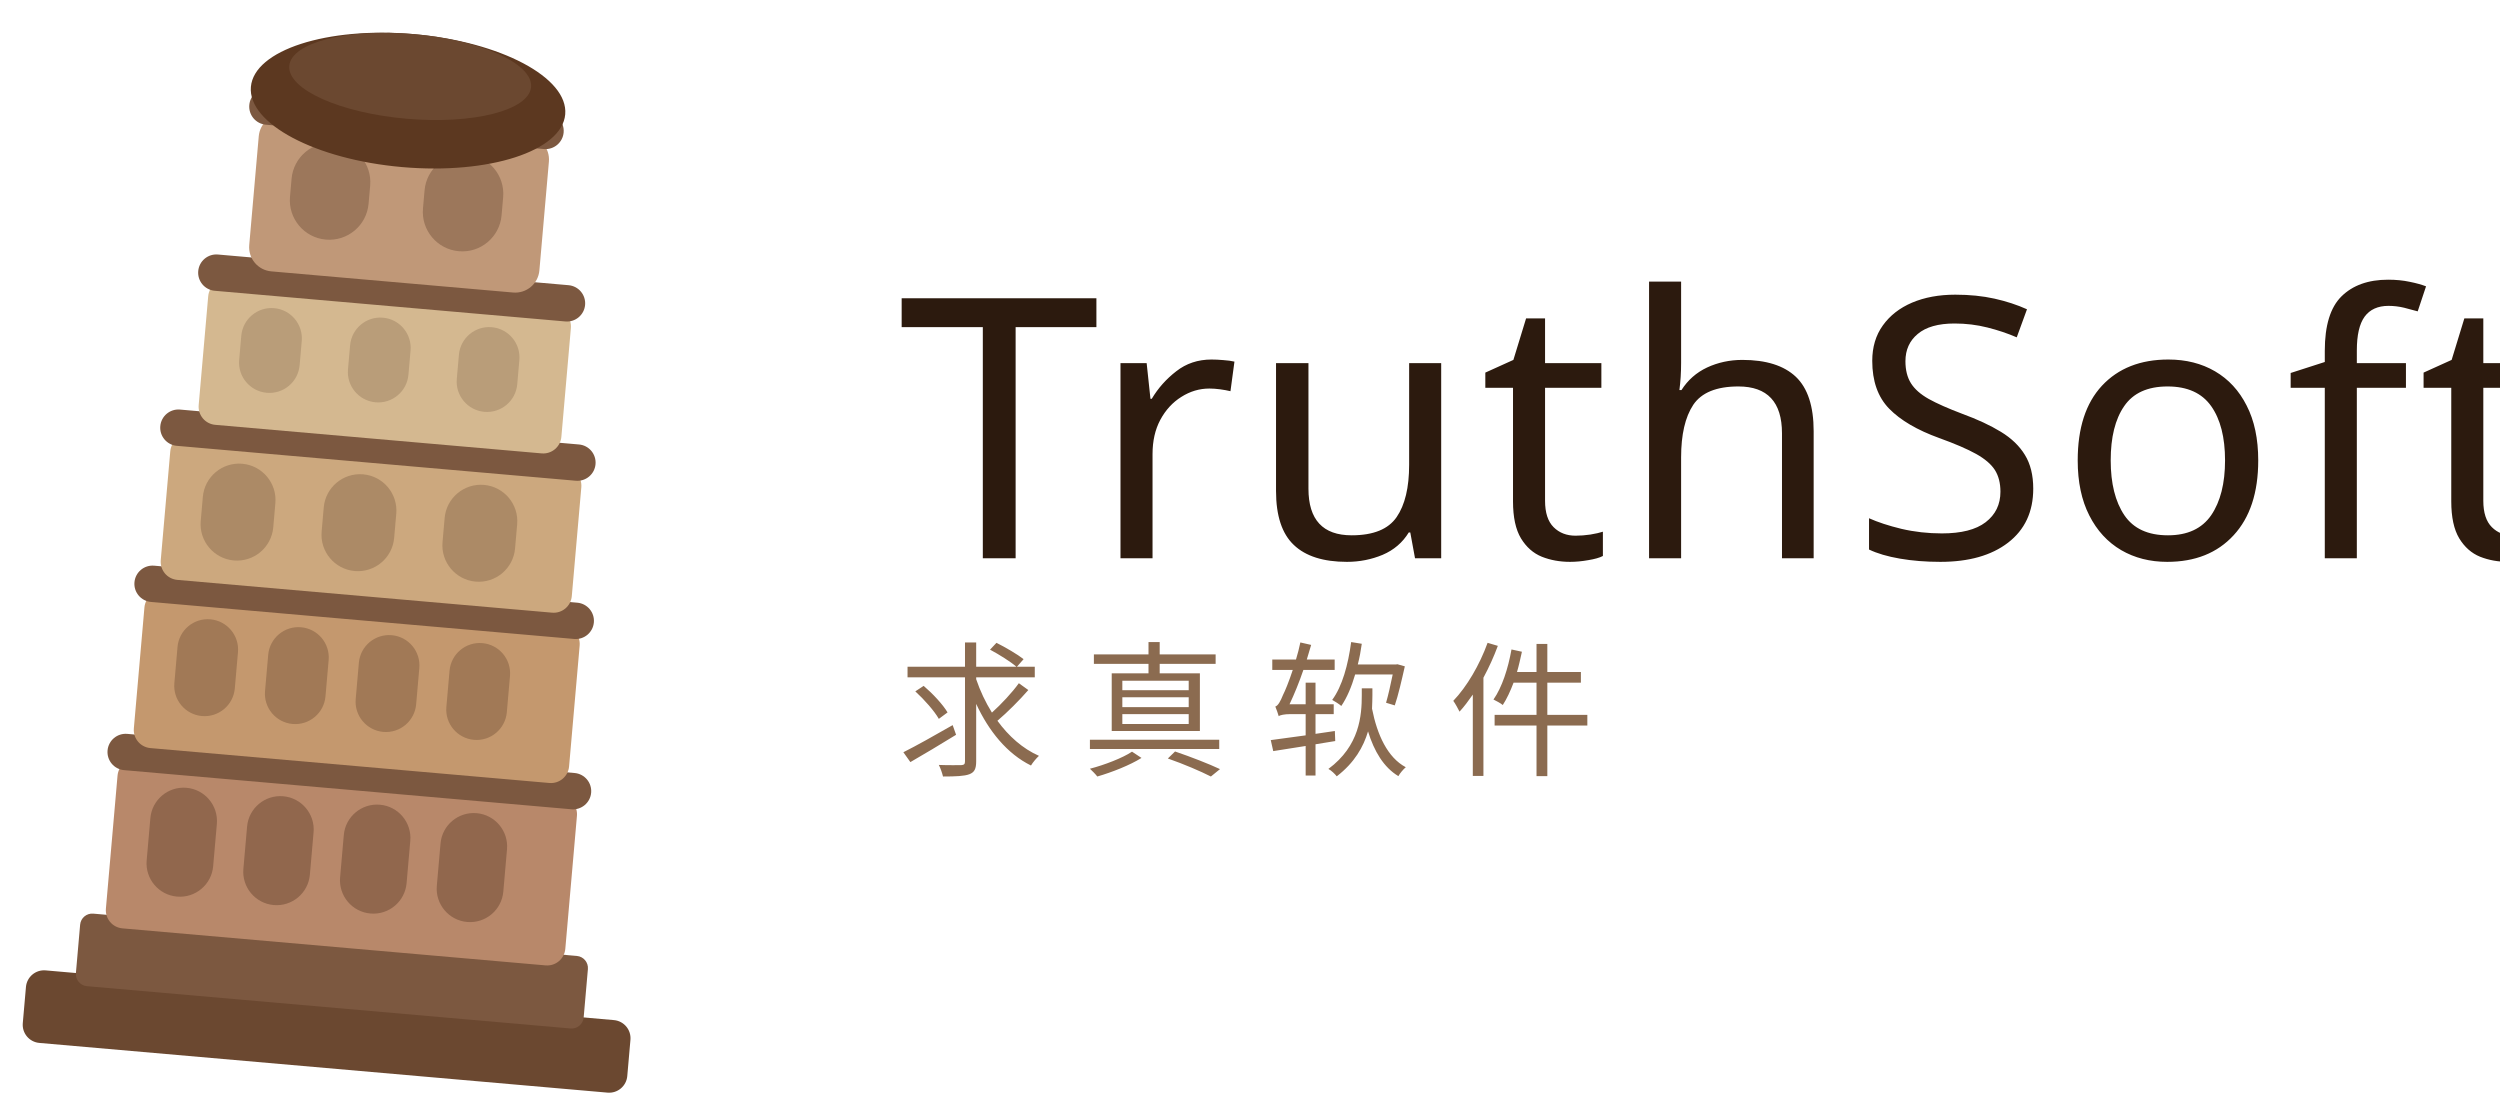
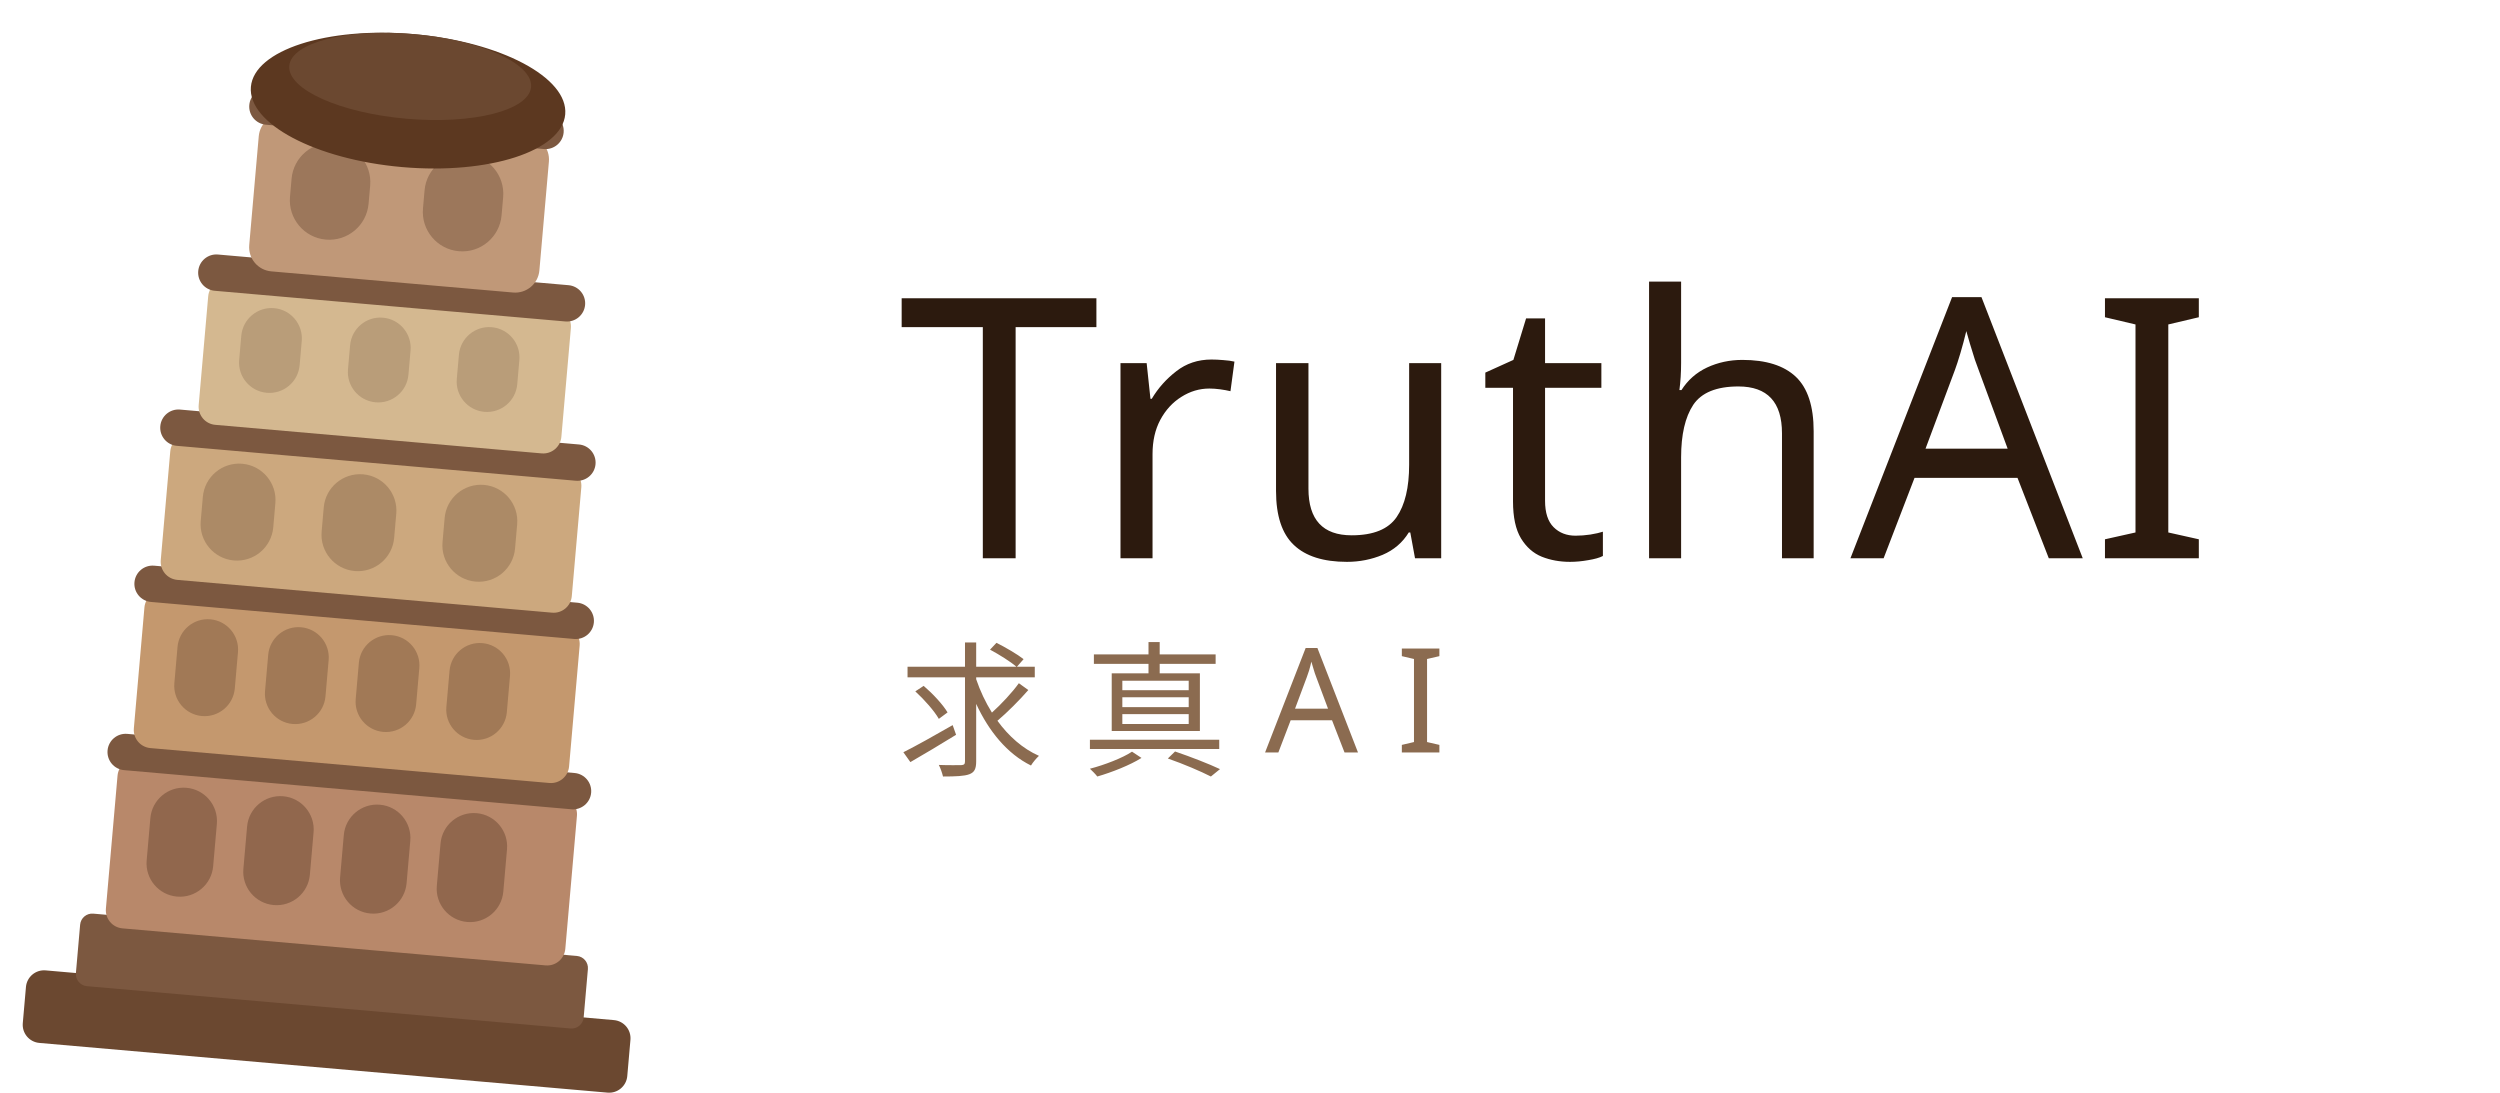
<svg xmlns="http://www.w3.org/2000/svg" viewBox="0 0 206 90" fill="none">
  <g transform="translate(0,0)">
    <g transform="rotate(5, 27, 84)">
      <rect x="2" y="82" width="50" height="6" rx="1.5" fill="#6B4830" />
      <rect x="6" y="77" width="42" height="6" rx="1" fill="#7C5840" />
      <rect x="8" y="64" width="38" height="14" rx="1.5" fill="#B8886A" />
      <rect x="11" y="66" width="5.5" height="9" rx="2.75" fill="#3D2010" opacity=".32" />
      <rect x="19" y="66" width="5.5" height="9" rx="2.75" fill="#3D2010" opacity=".32" />
      <rect x="27" y="66" width="5.5" height="9" rx="2.75" fill="#3D2010" opacity=".32" />
      <rect x="35" y="66" width="5.5" height="9" rx="2.75" fill="#3D2010" opacity=".32" />
      <rect x="7" y="62" width="40" height="3" rx="1.5" fill="#7C5840" />
      <rect x="9" y="50" width="36" height="13" rx="1.5" fill="#C4986E" />
      <rect x="12" y="52" width="5" height="8" rx="2.5" fill="#3D2010" opacity=".26" />
      <rect x="19.5" y="52" width="5" height="8" rx="2.5" fill="#3D2010" opacity=".26" />
      <rect x="27" y="52" width="5" height="8" rx="2.5" fill="#3D2010" opacity=".26" />
      <rect x="34.5" y="52" width="5" height="8" rx="2.5" fill="#3D2010" opacity=".26" />
      <rect x="8" y="48" width="38" height="3" rx="1.5" fill="#7C5840" />
      <rect x="10" y="37" width="34" height="12" rx="1.5" fill="#CCA87E" />
      <rect x="13" y="39" width="6" height="8" rx="3" fill="#3D2010" opacity=".22" />
      <rect x="23" y="39" width="6" height="8" rx="3" fill="#3D2010" opacity=".22" />
      <rect x="33" y="39" width="6" height="8" rx="3" fill="#3D2010" opacity=".22" />
      <rect x="9" y="35" width="36" height="3" rx="1.5" fill="#7C5840" />
      <rect x="12" y="24" width="30" height="12" rx="1.5" fill="#D4B890" />
      <rect x="15" y="26" width="5" height="7" rx="2.5" fill="#3D2010" opacity=".18" />
      <rect x="24" y="26" width="5" height="7" rx="2.5" fill="#3D2010" opacity=".18" />
      <rect x="33" y="26" width="5" height="7" rx="2.5" fill="#3D2010" opacity=".18" />
      <rect x="11" y="22" width="32" height="3" rx="1.5" fill="#7C5840" />
      <rect x="15" y="10" width="24" height="13" rx="2" fill="#C09878" />
      <rect x="18" y="12" width="6.5" height="8" rx="3.25" fill="#3D2010" opacity=".28" />
      <rect x="29" y="12" width="6.5" height="8" rx="3.25" fill="#3D2010" opacity=".28" />
      <rect x="14" y="8" width="26" height="3" rx="1.5" fill="#7C5840" />
      <ellipse cx="27" cy="8" rx="13" ry="5.5" fill="#5C3820" />
      <ellipse cx="27" cy="6" rx="10" ry="3.5" fill="#6B4830" />
    </g>
  </g>
-   <text x="74" y="46" font-family="PlayfairDisplay-Bold" font-size="30" letter-spacing="0.6" fill="#2C1A0E">TruthSoft</text>
-   <text x="74" y="63" font-family="Inter-Light,PingFang SC,Hiragino Sans GB,sans-serif" font-size="12" letter-spacing="3.12" fill="#8B6B50">求真软件</text>
+   <text x="74" y="46" font-family="PlayfairDisplay-Bold" font-size="30" letter-spacing="0.6" fill="#2C1A0E">TruthAI</text>
+   <text x="74" y="63" font-family="Inter-Light,PingFang SC,Hiragino Sans GB,sans-serif" font-size="12" letter-spacing="3.12" fill="#8B6B50">求真AI</text>
</svg>
